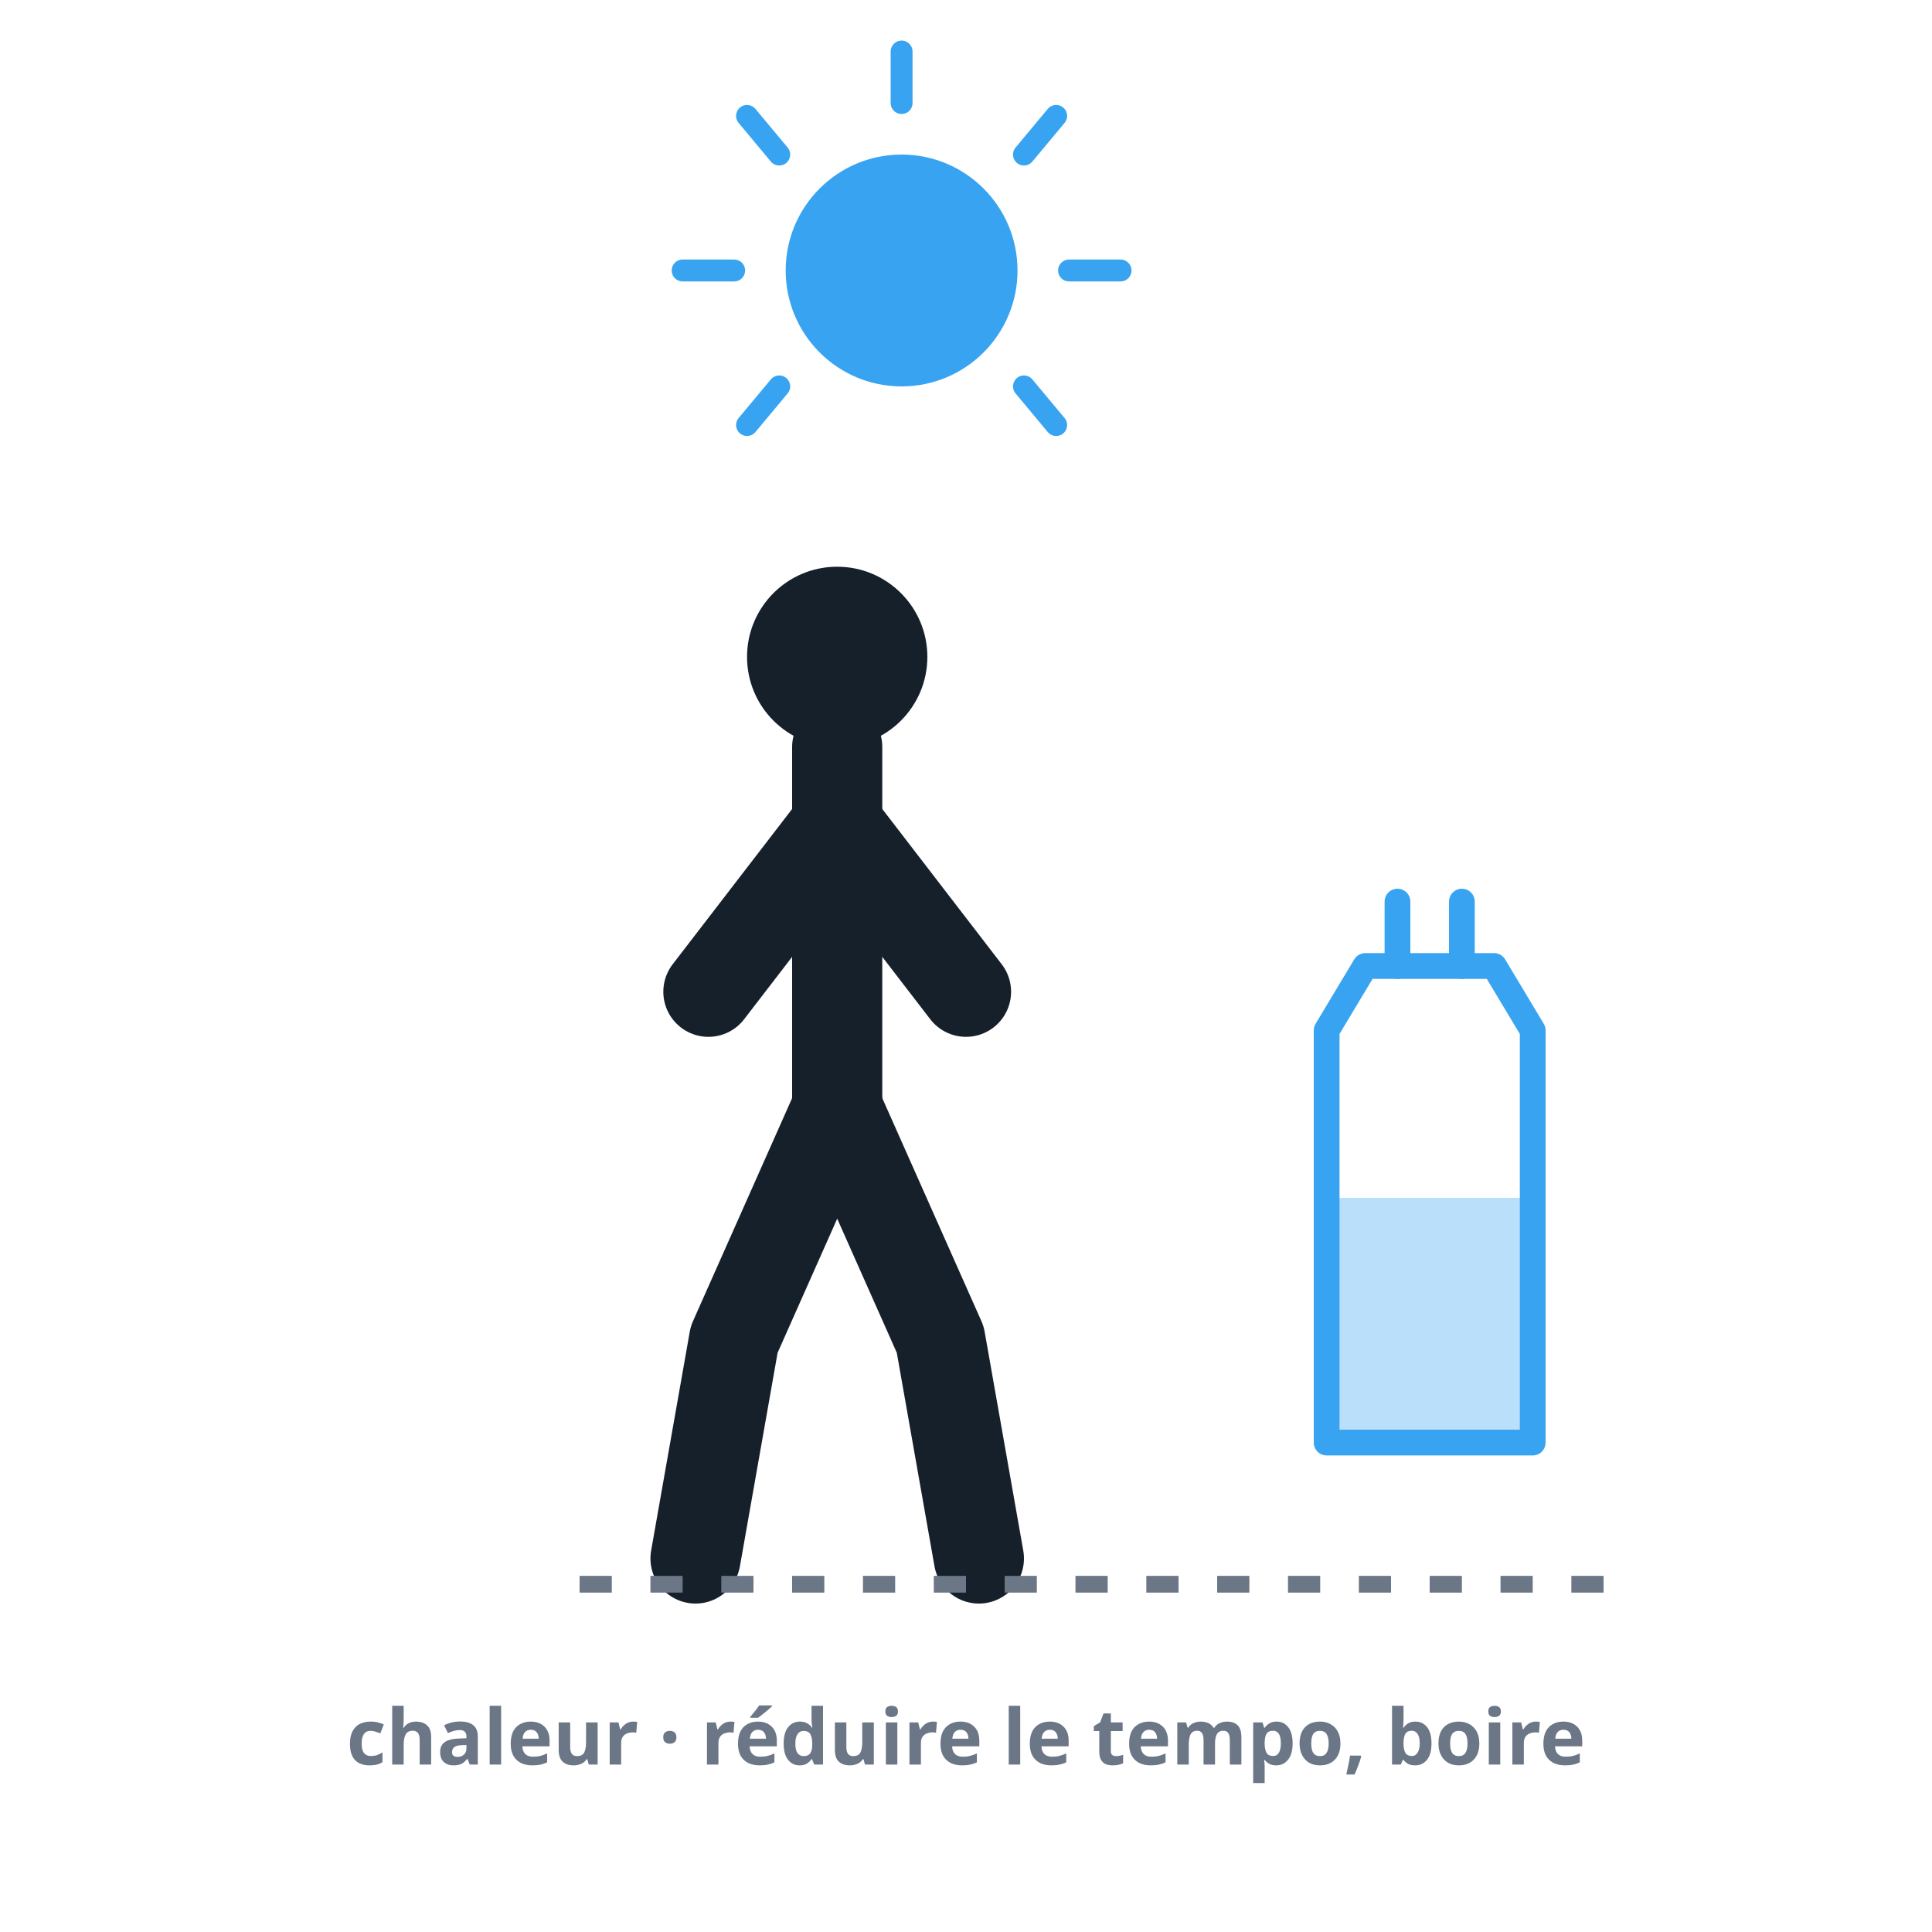
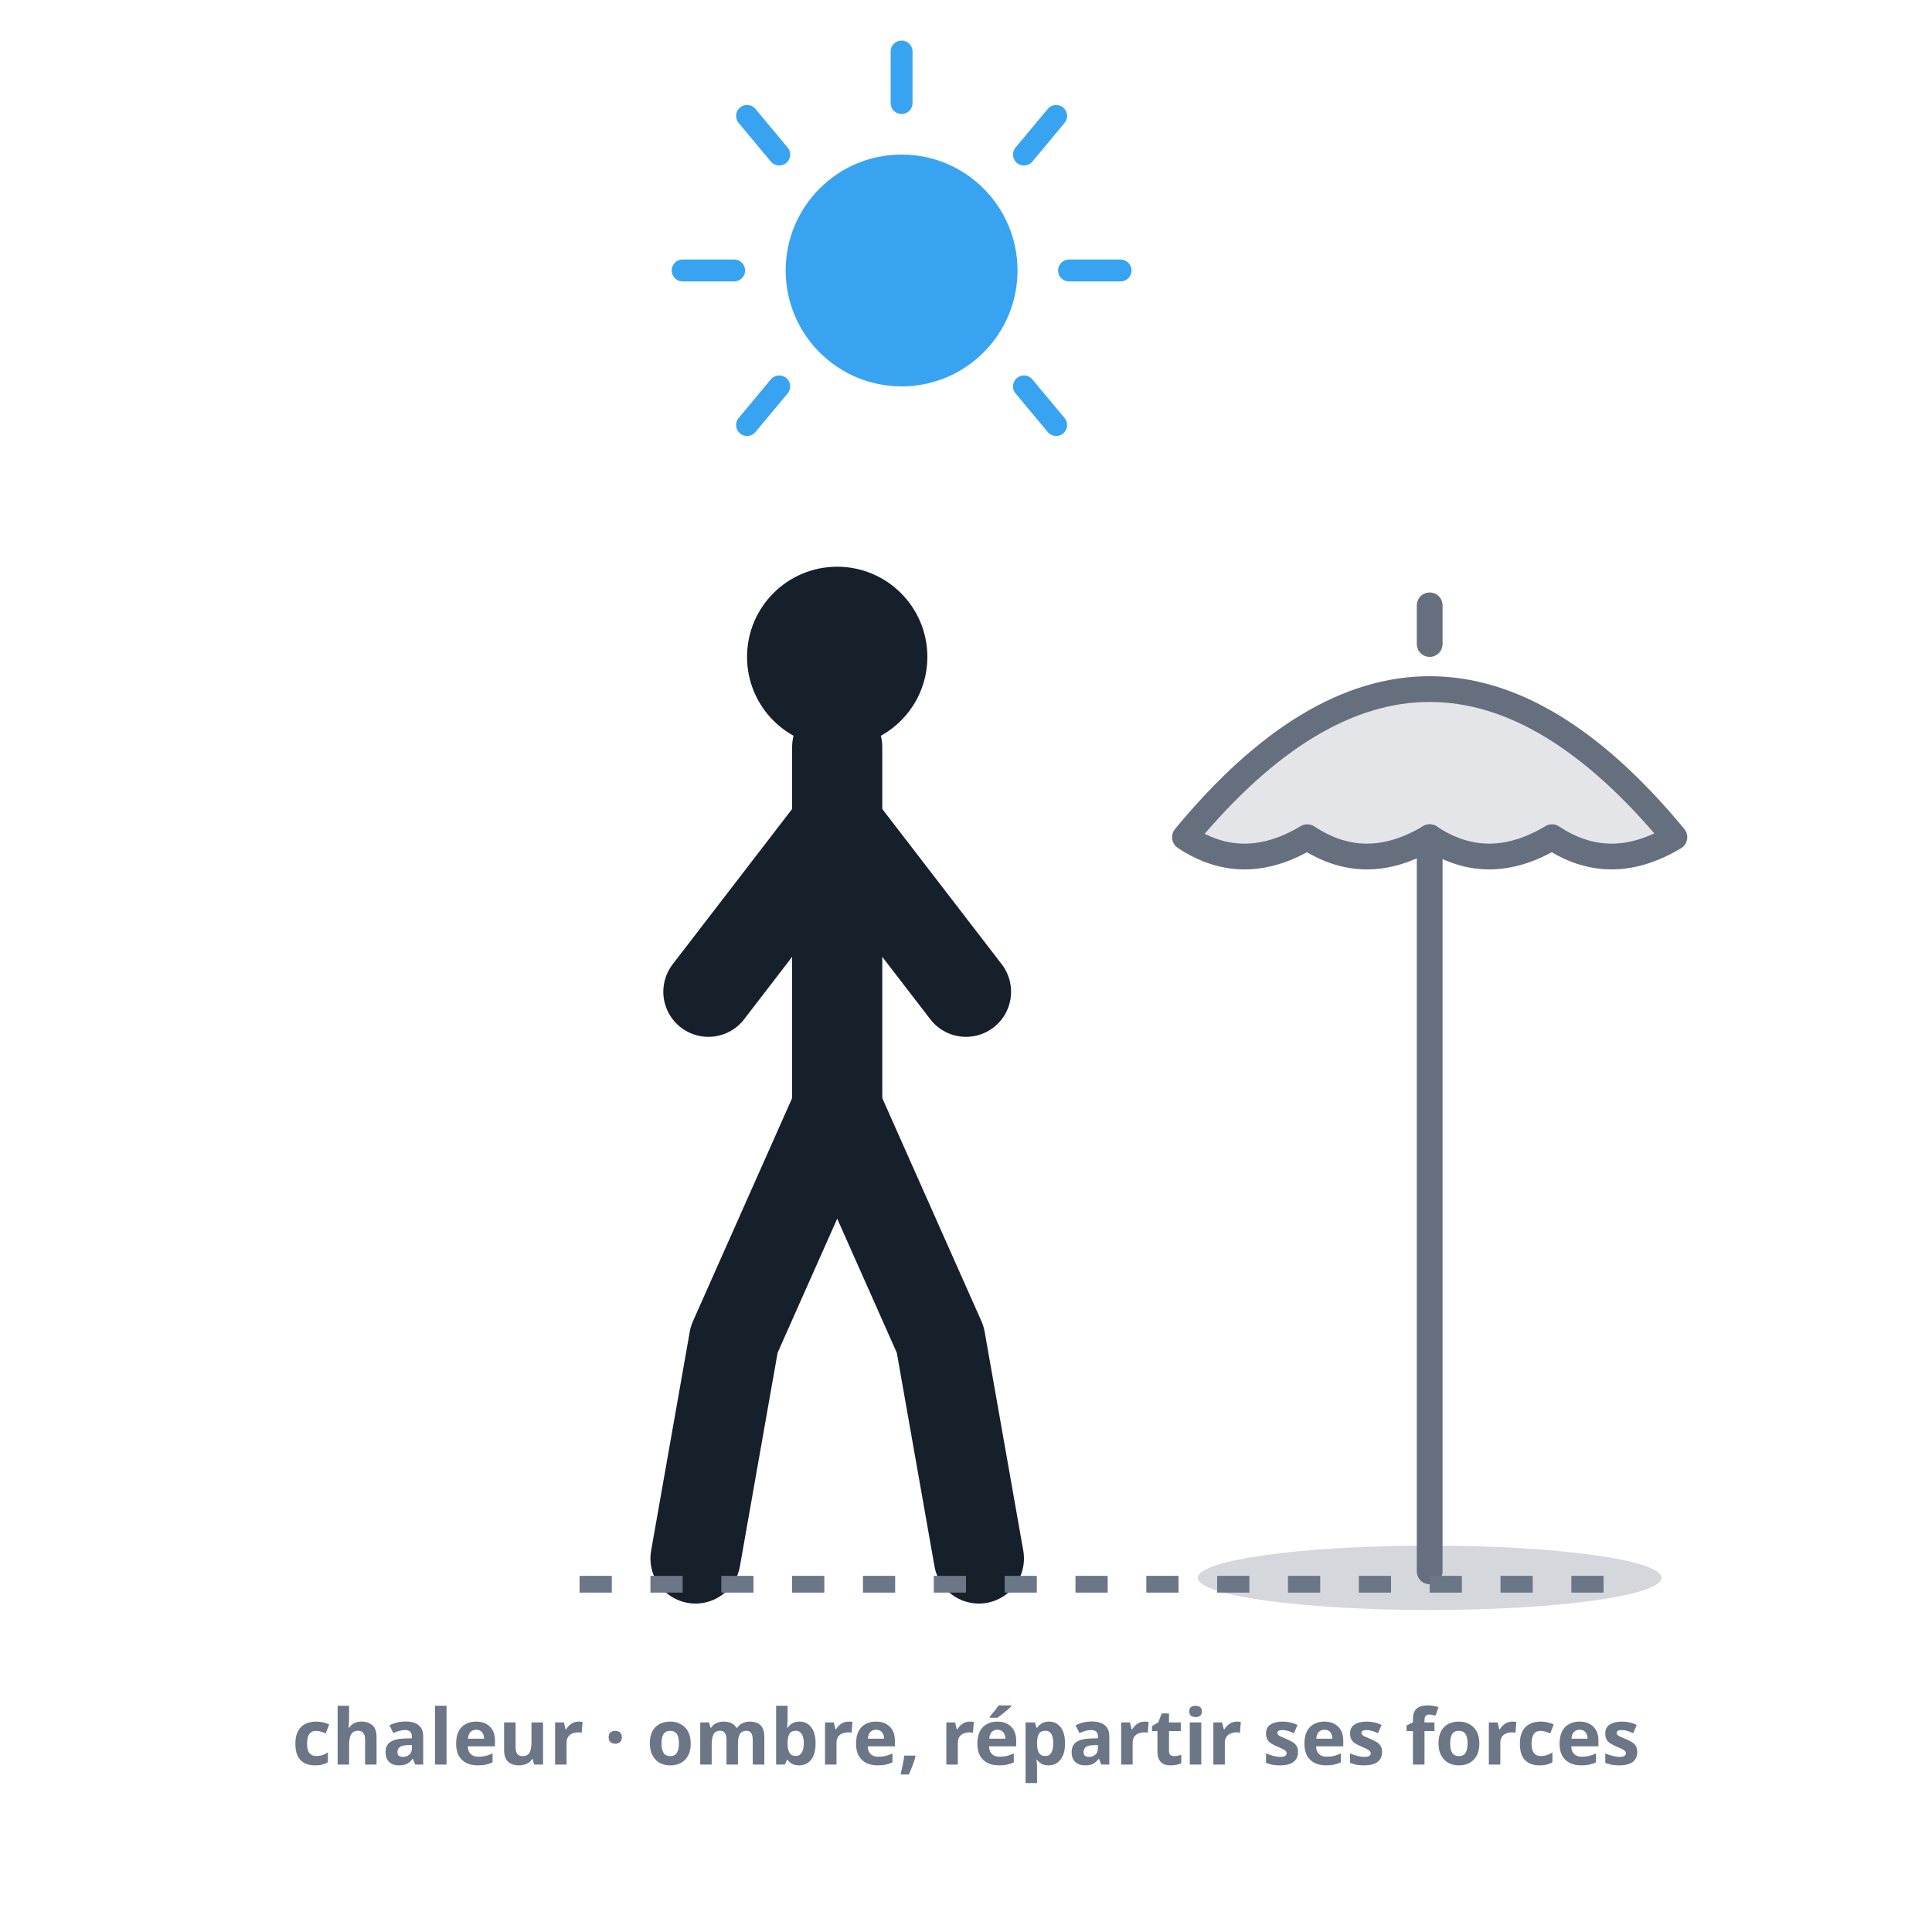
- <svg xmlns="http://www.w3.org/2000/svg" viewBox="0 0 300 300" role="img" aria-label="Chaleur : un joueur répartit ses forces par la chaleur, le soleil haut au-dessus de la tête, une bouteille d'eau à côté, posture calme et mesurée.">
+ <svg xmlns="http://www.w3.org/2000/svg" viewBox="0 0 300 300" role="img" aria-label="Chaleur : un joueur répartit ses forces par la chaleur, le soleil haut au-dessus de la tête, un parasol à côté pour les pauses à l'ombre, posture calme et mesurée.">
  <style>
    .fig{fill:none;stroke:var(--tinte,#16202b);stroke-width:14;stroke-linecap:round;stroke-linejoin:round}
    .kopf{fill:var(--tinte,#16202b)}
    .sonne{fill:none;stroke:var(--primaer,#38a4f1);stroke-width:3.4;stroke-linecap:round}
    .sonnef{fill:var(--primaer,#38a4f1)}
-     .flasche{fill:none;stroke:var(--primaer,#38a4f1);stroke-width:4;stroke-linecap:round;stroke-linejoin:round}
-     .wasser{fill:var(--primaer,#38a4f1);opacity:.35}
+     .s-schirm{fill:none;stroke:var(--tinte-3,#656f7e);stroke-width:4;stroke-linecap:round;stroke-linejoin:round}
+     .s-schirmf{fill:var(--tinte-3,#656f7e);opacity:.18}
+     .s-schatten{fill:var(--tinte-3,#656f7e);opacity:.28}
    .boden{fill:none;stroke:var(--tinte-3,#6b7686);stroke-width:2.6;stroke-dasharray:5 6}
    .st{fill:var(--tinte-3,#6b7686);font:600 12px/1 system-ui,sans-serif;text-anchor:middle}
  </style>
  <circle class="sonnef" cx="140" cy="42" r="18" />
  <g class="sonne">
    <line x1="140" y1="8" x2="140" y2="16" />
    <line x1="106" y1="42" x2="114" y2="42" />
    <line x1="174" y1="42" x2="166" y2="42" />
    <line x1="116" y1="18" x2="121" y2="24" />
    <line x1="164" y1="18" x2="159" y2="24" />
    <line x1="116" y1="66" x2="121" y2="60" />
    <line x1="164" y1="66" x2="159" y2="60" />
  </g>
  <circle class="kopf" cx="130" cy="102" r="14" />
  <path class="fig" d="M130,116 L130,172" />
  <path class="fig" d="M130,128 L110,154" />
  <path class="fig" d="M130,128 L150,154" />
  <path class="fig" d="M130,172 L114,208 L108,242" />
  <path class="fig" d="M130,172 L146,208 L152,242" />
-   <path class="flasche" d="M212,150 L206,160 L206,224 L238,224 L238,160 L232,150 Z" />
-   <line class="flasche" x1="217" y1="150" x2="217" y2="140" />
-   <line class="flasche" x1="227" y1="150" x2="227" y2="140" />
-   <rect class="wasser" x="206" y="186" width="32" height="38" />
+   <ellipse class="s-schatten" cx="222" cy="245" rx="36" ry="5" />
+   <path class="s-schirmf" d="M184,130 Q222,84 260,130 Q250,136 241,130 Q231,136 222,130 Q212,136 203,130 Q193,136 184,130 Z" />
+   <path class="s-schirm" d="M184,130 Q222,84 260,130 Q250,136 241,130 Q231,136 222,130 Q212,136 203,130 Q193,136 184,130 Z" />
+   <line class="s-schirm" x1="222" y1="100" x2="222" y2="94" />
+   <line class="s-schirm" x1="222" y1="130" x2="222" y2="244" />
  <line class="boden" x1="90" y1="246" x2="250" y2="246" />
-   <text class="st" x="150" y="274">chaleur · réduire le tempo, boire</text>
+   <text class="st" x="150" y="274">chaleur · ombre, répartir ses forces</text>
</svg>
